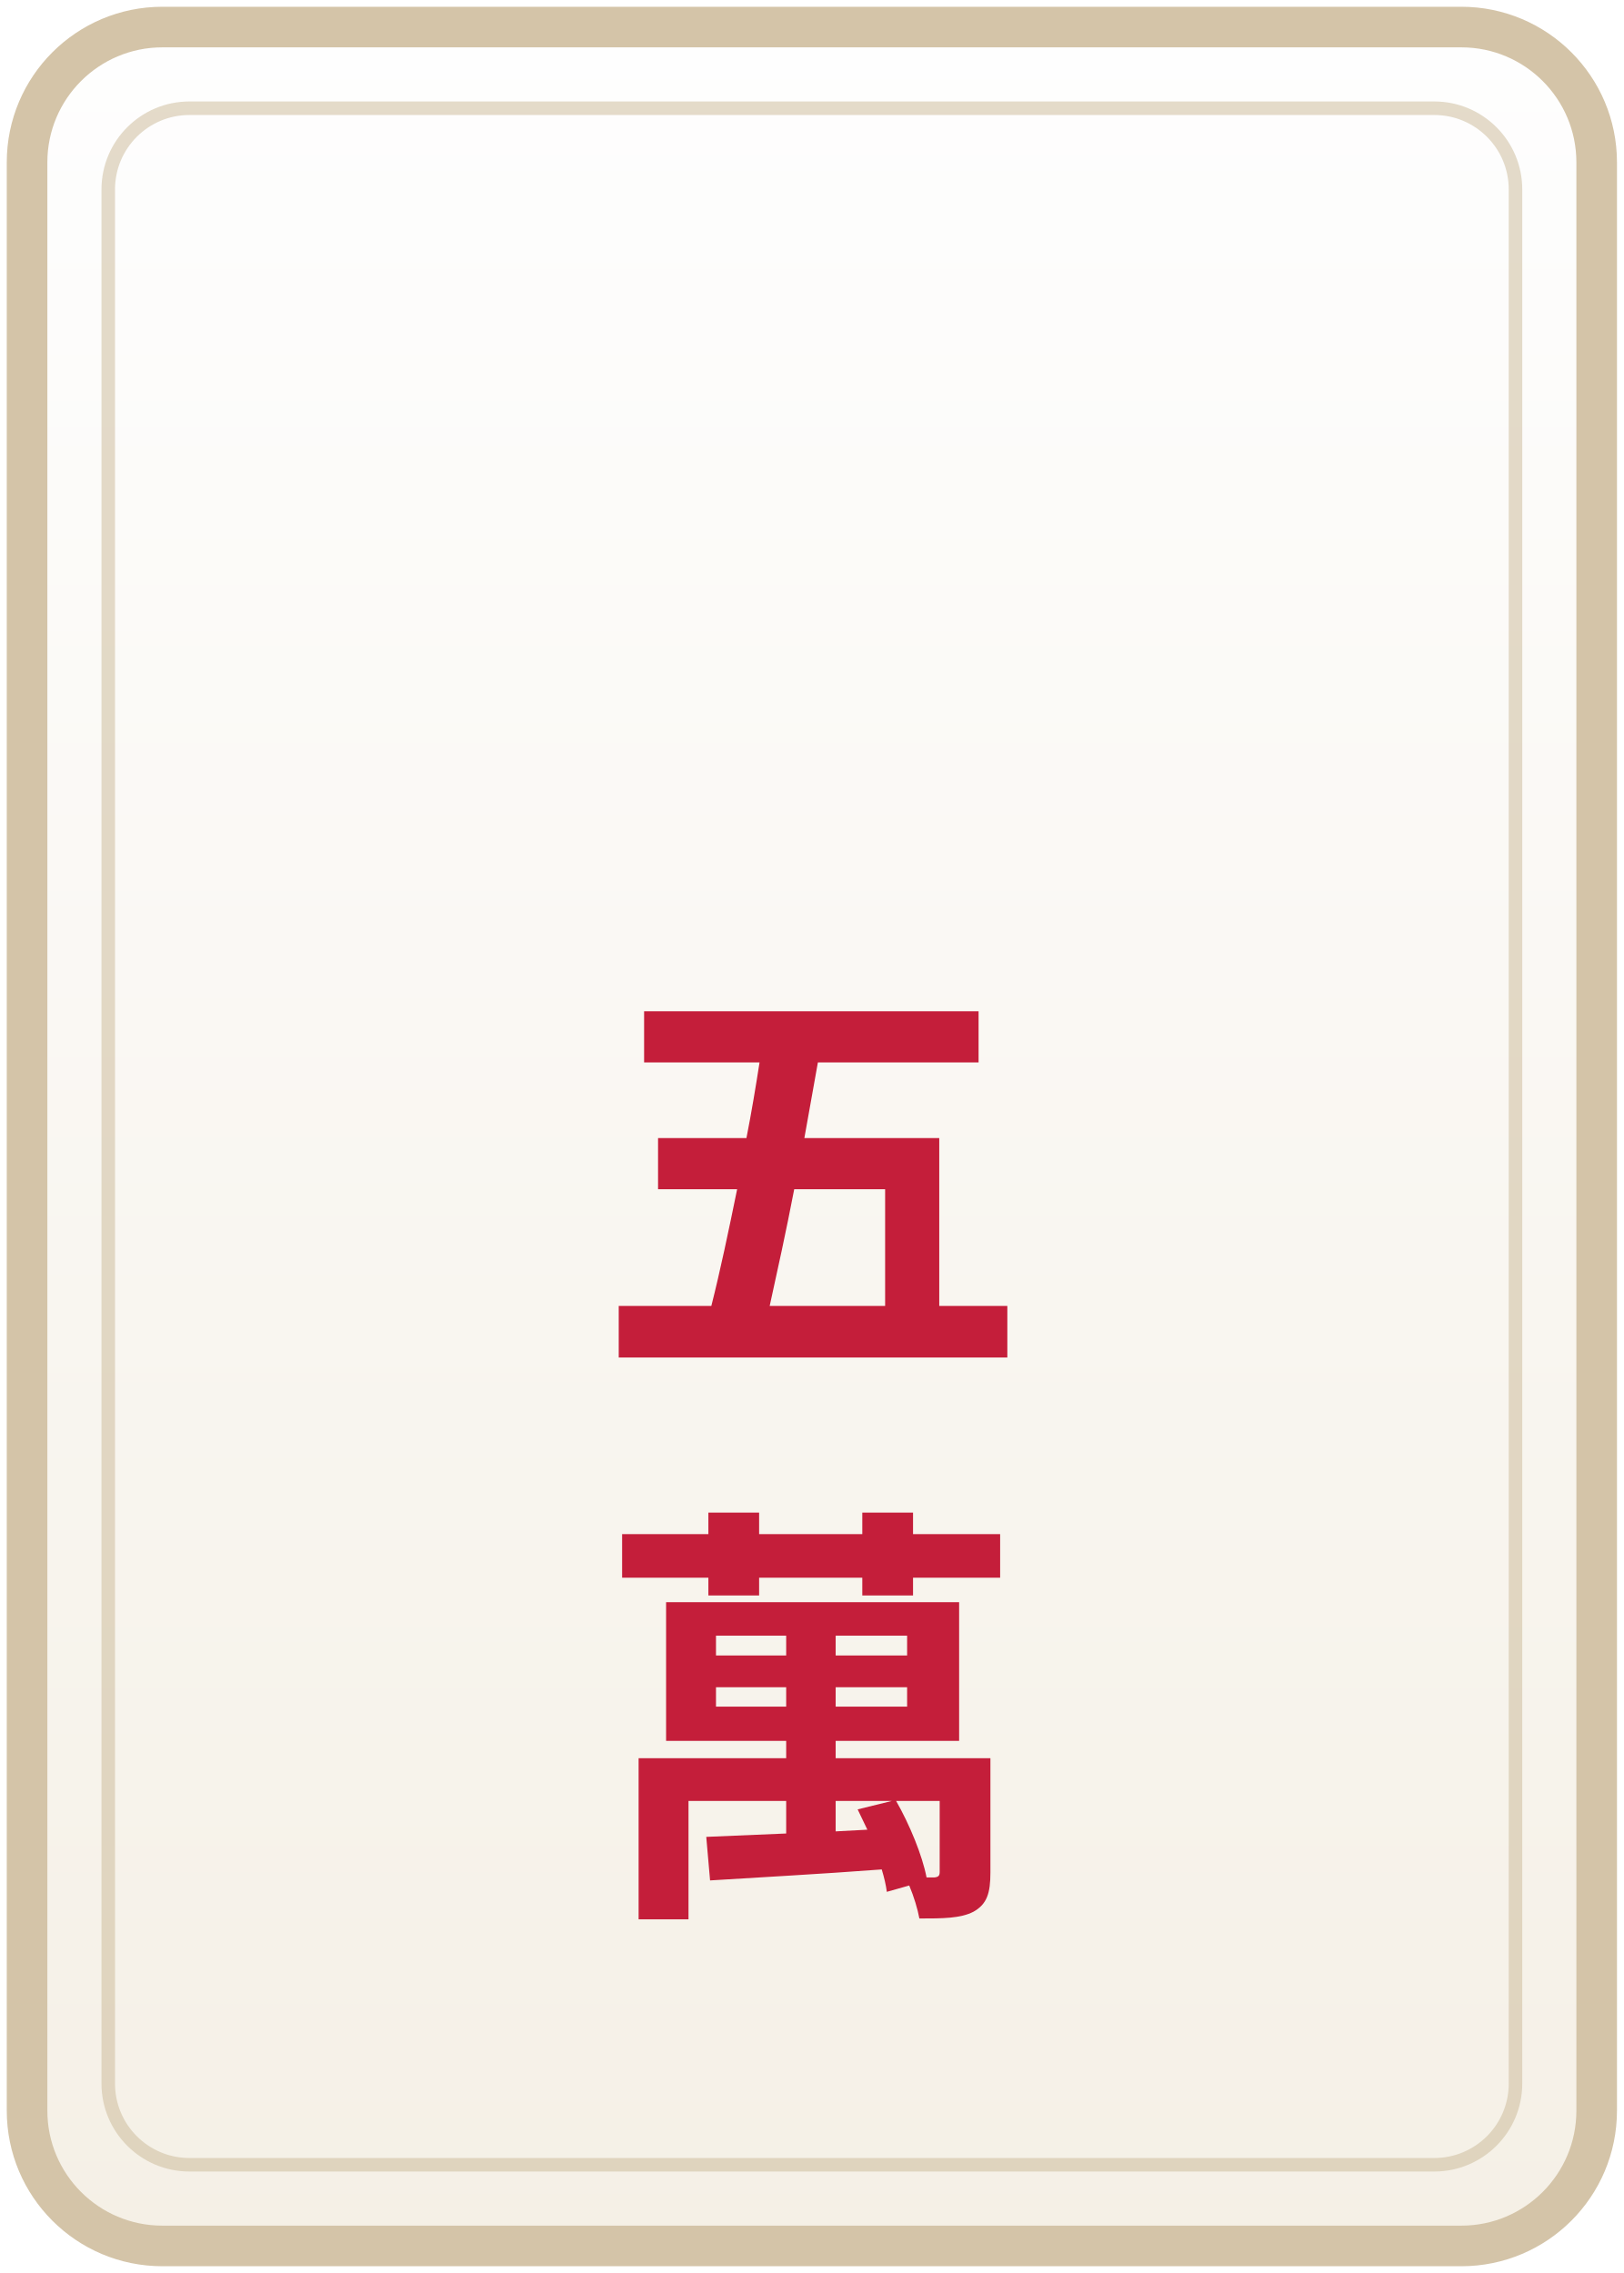
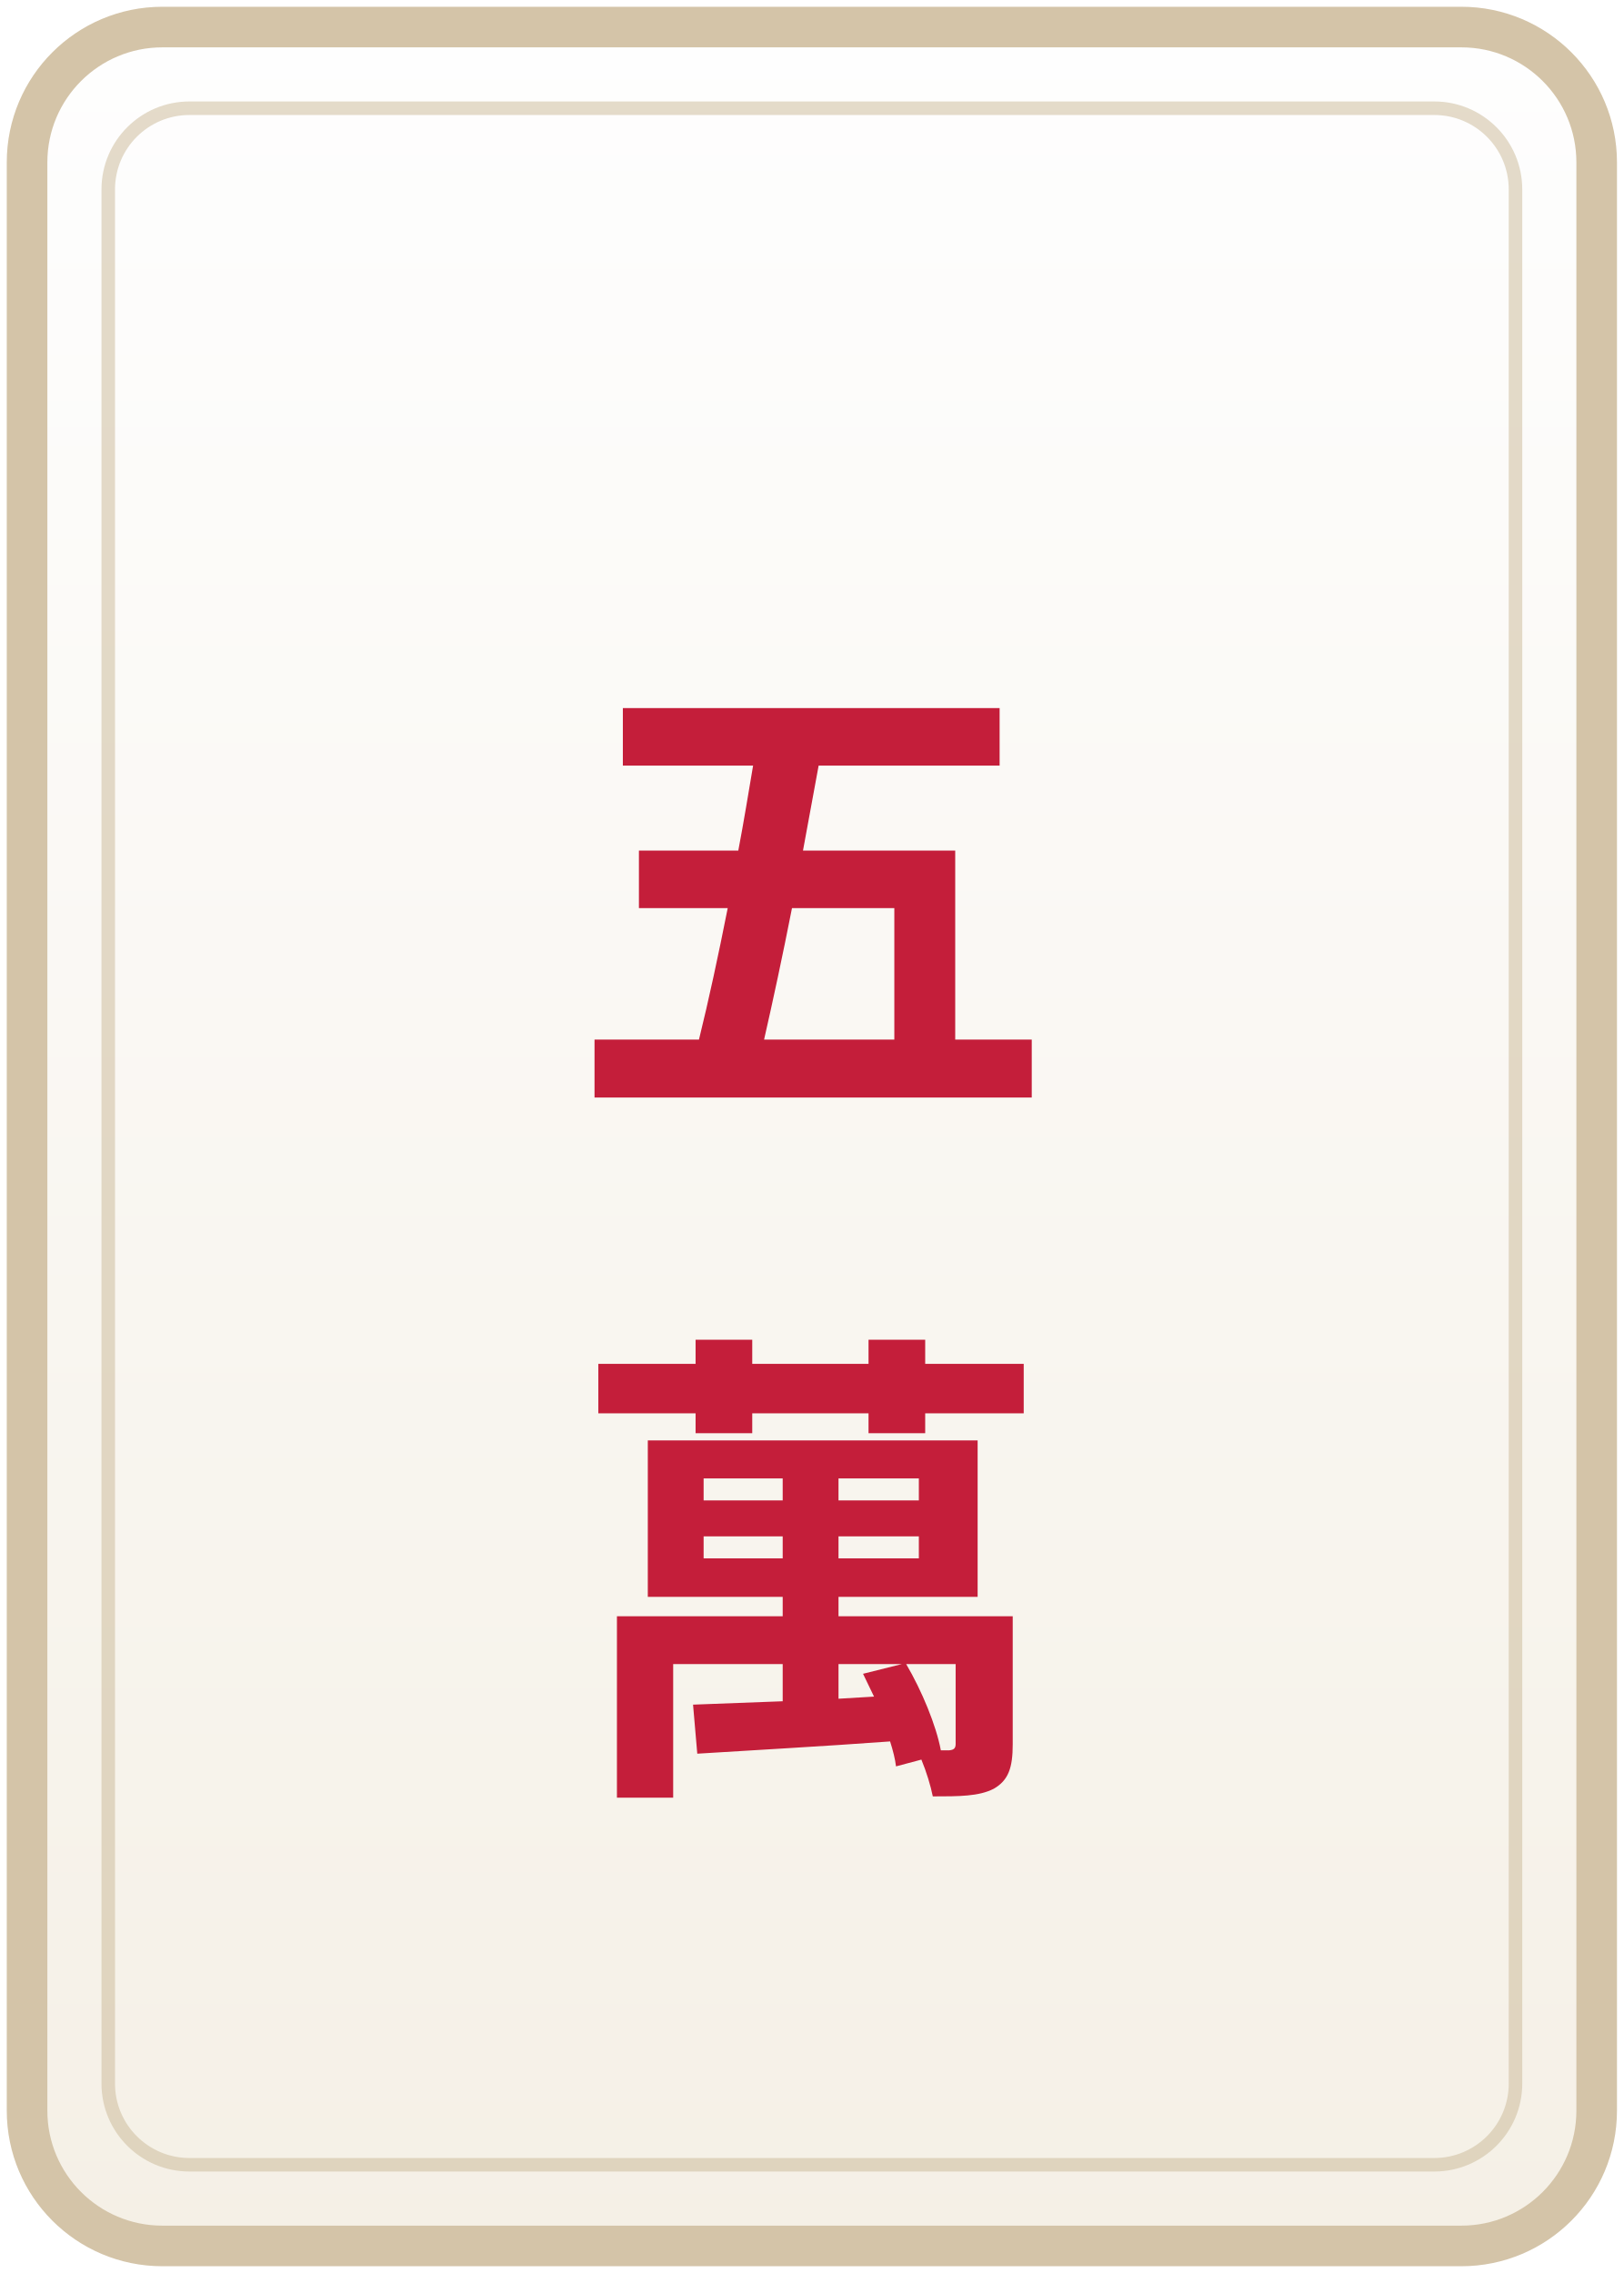
<svg xmlns="http://www.w3.org/2000/svg" width="60" height="84" viewBox="0 0 60 84">
  <defs>
    <linearGradient id="tileBg" x1="0%" y1="0%" x2="0%" y2="100%">
      <stop offset="0%" style="stop-color:#fefefe;stop-opacity:1" />
      <stop offset="100%" style="stop-color:#f5f0e6;stop-opacity:1" />
    </linearGradient>
  </defs>
  <rect x="1" y="1" width="58" height="82" rx="5" fill="url(#tileBg)" stroke="#d4c4a8" stroke-width="1.5" />
  <rect x="4" y="4" width="52" height="76" rx="3" fill="none" stroke="#c9b896" stroke-width="0.5" opacity="0.5" />
  <g transform="translate(30, 42)">
-     <text x="0" y="5" font-size="16" font-weight="bold" fill="#c41e3a" text-anchor="middle" writing-mode="tb" font-family="Arial, sans-serif">五</text>
-     <text x="0" y="25" font-size="16" font-weight="bold" fill="#c41e3a" text-anchor="middle" writing-mode="tb" font-family="Arial, sans-serif">萬</text>
+     <text x="0" y="-5" font-size="18" font-weight="bold" fill="#c41e3a" text-anchor="middle" writing-mode="tb" font-family="Microsoft JhengHei, Arial, sans-serif">五</text>
+     <text x="0" y="20" font-size="18" font-weight="bold" fill="#c41e3a" text-anchor="middle" writing-mode="tb" font-family="Microsoft JhengHei, Arial, sans-serif">萬</text>
  </g>
</svg>
